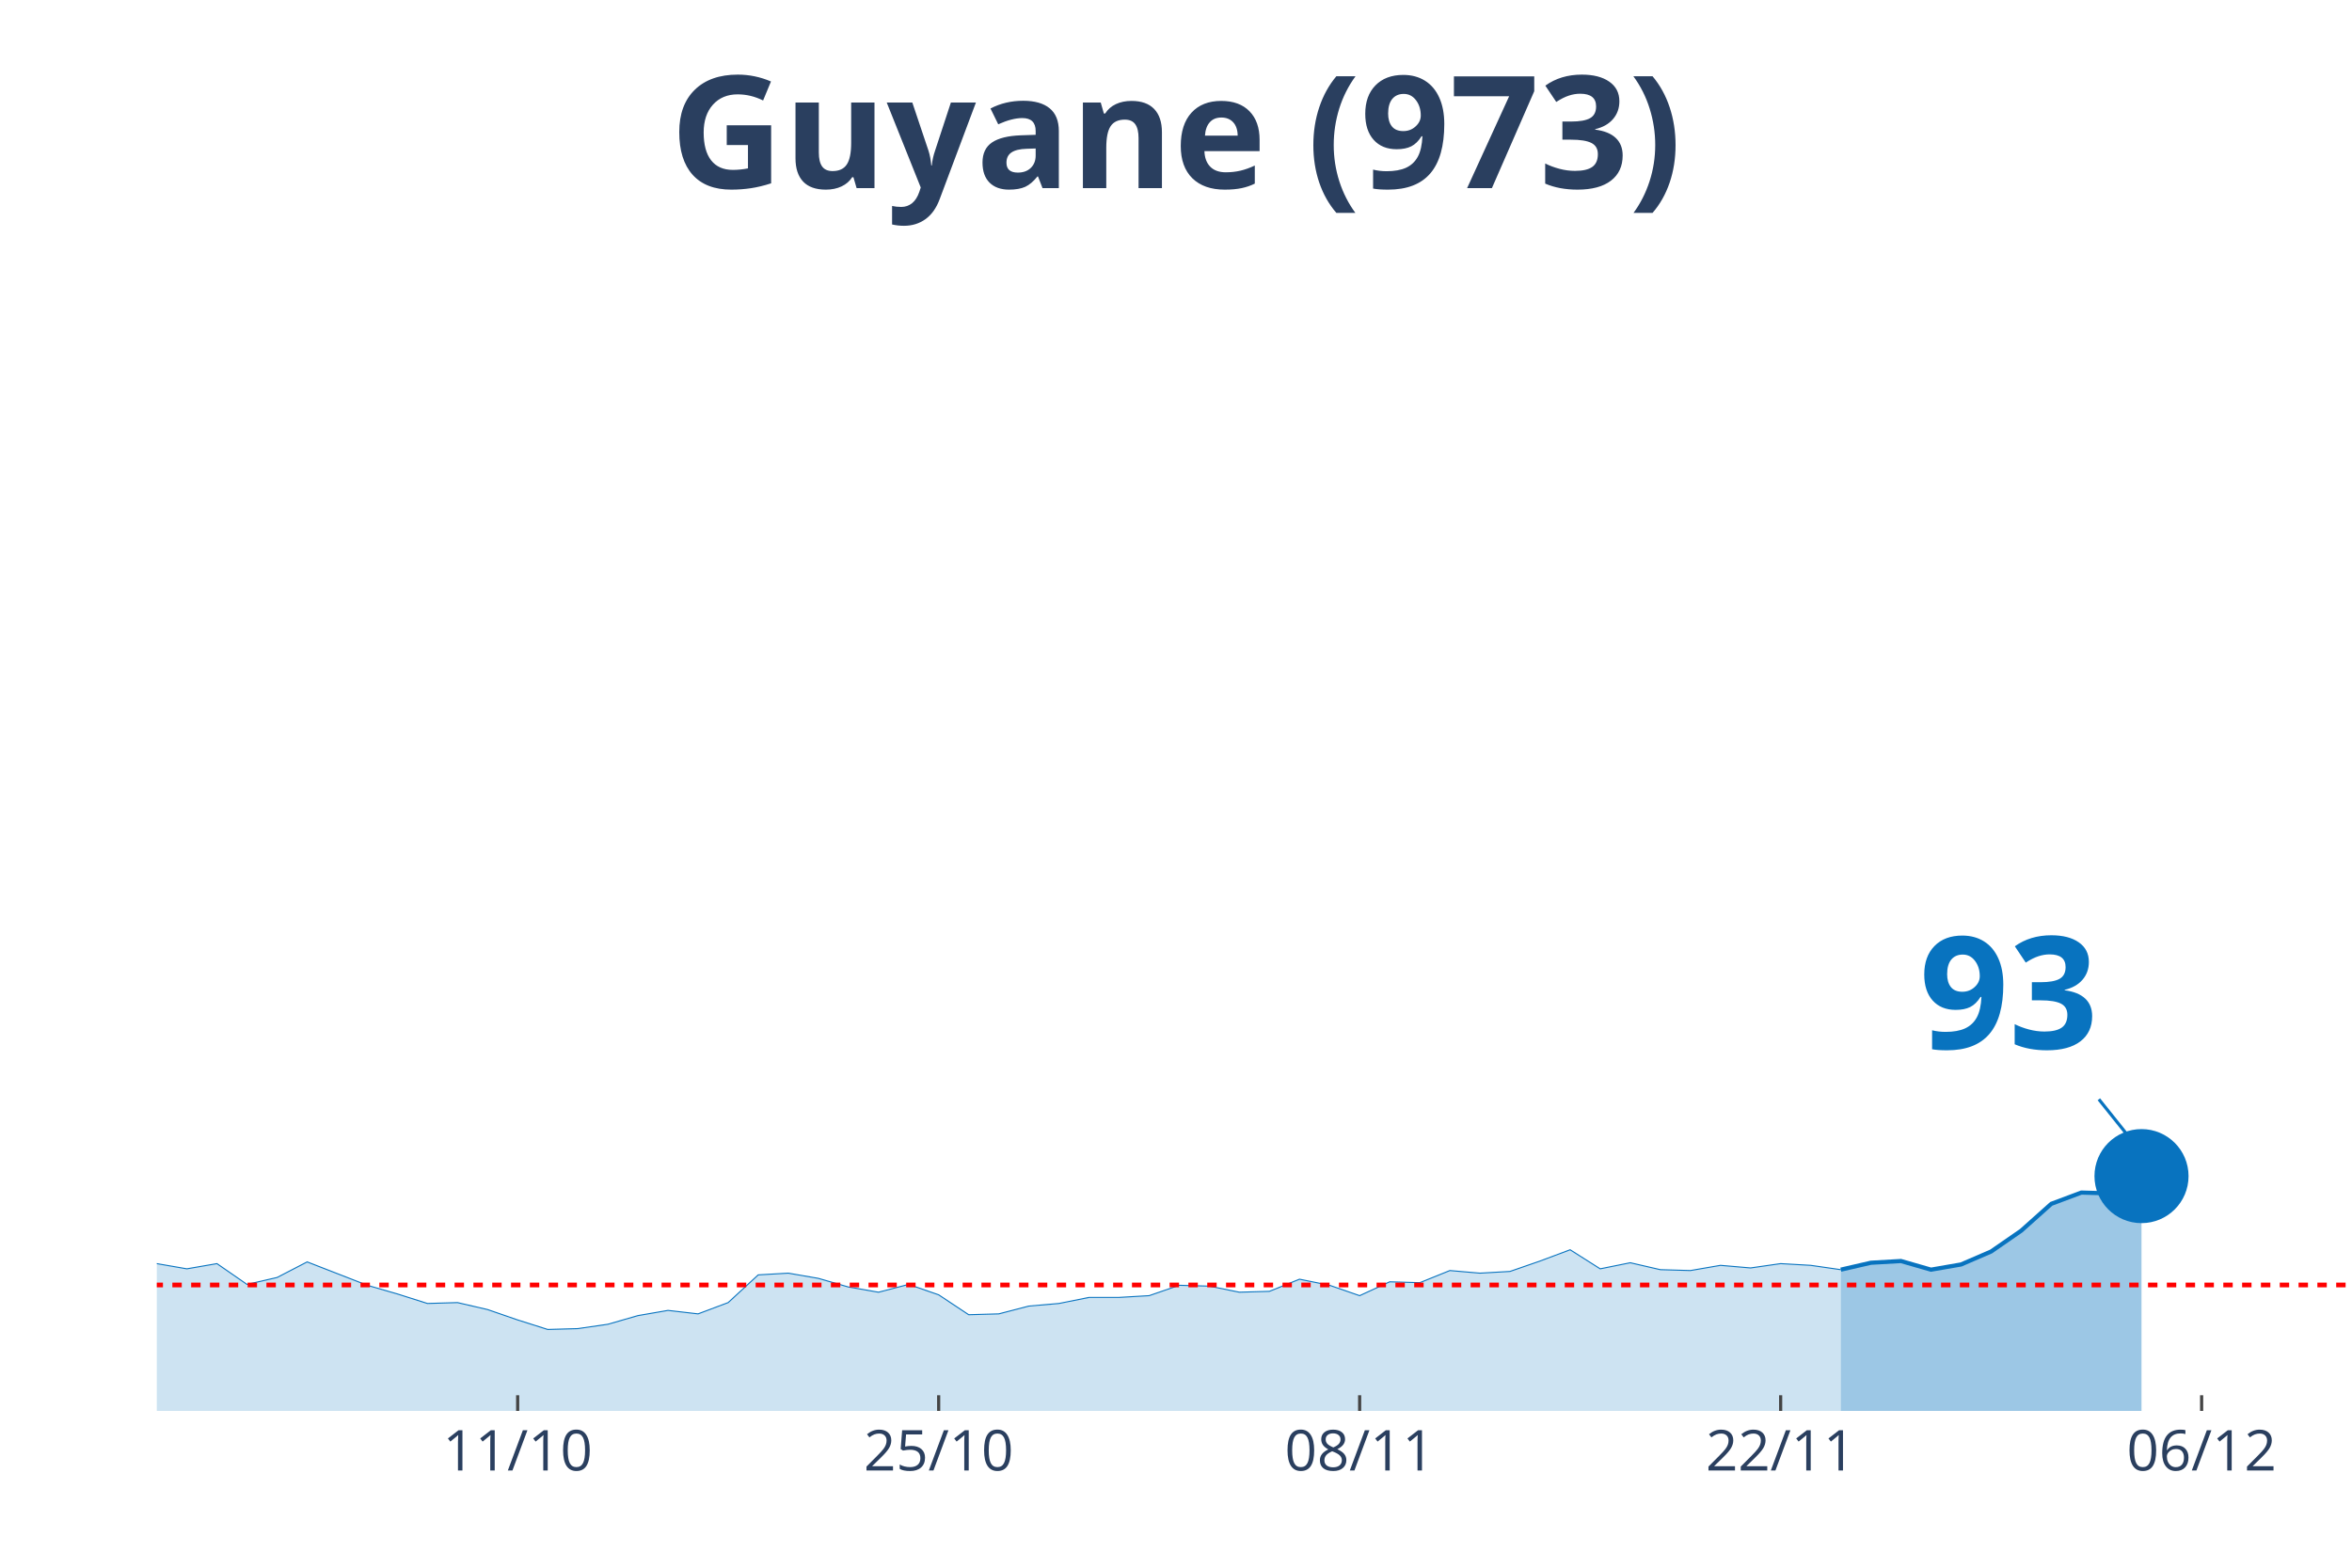
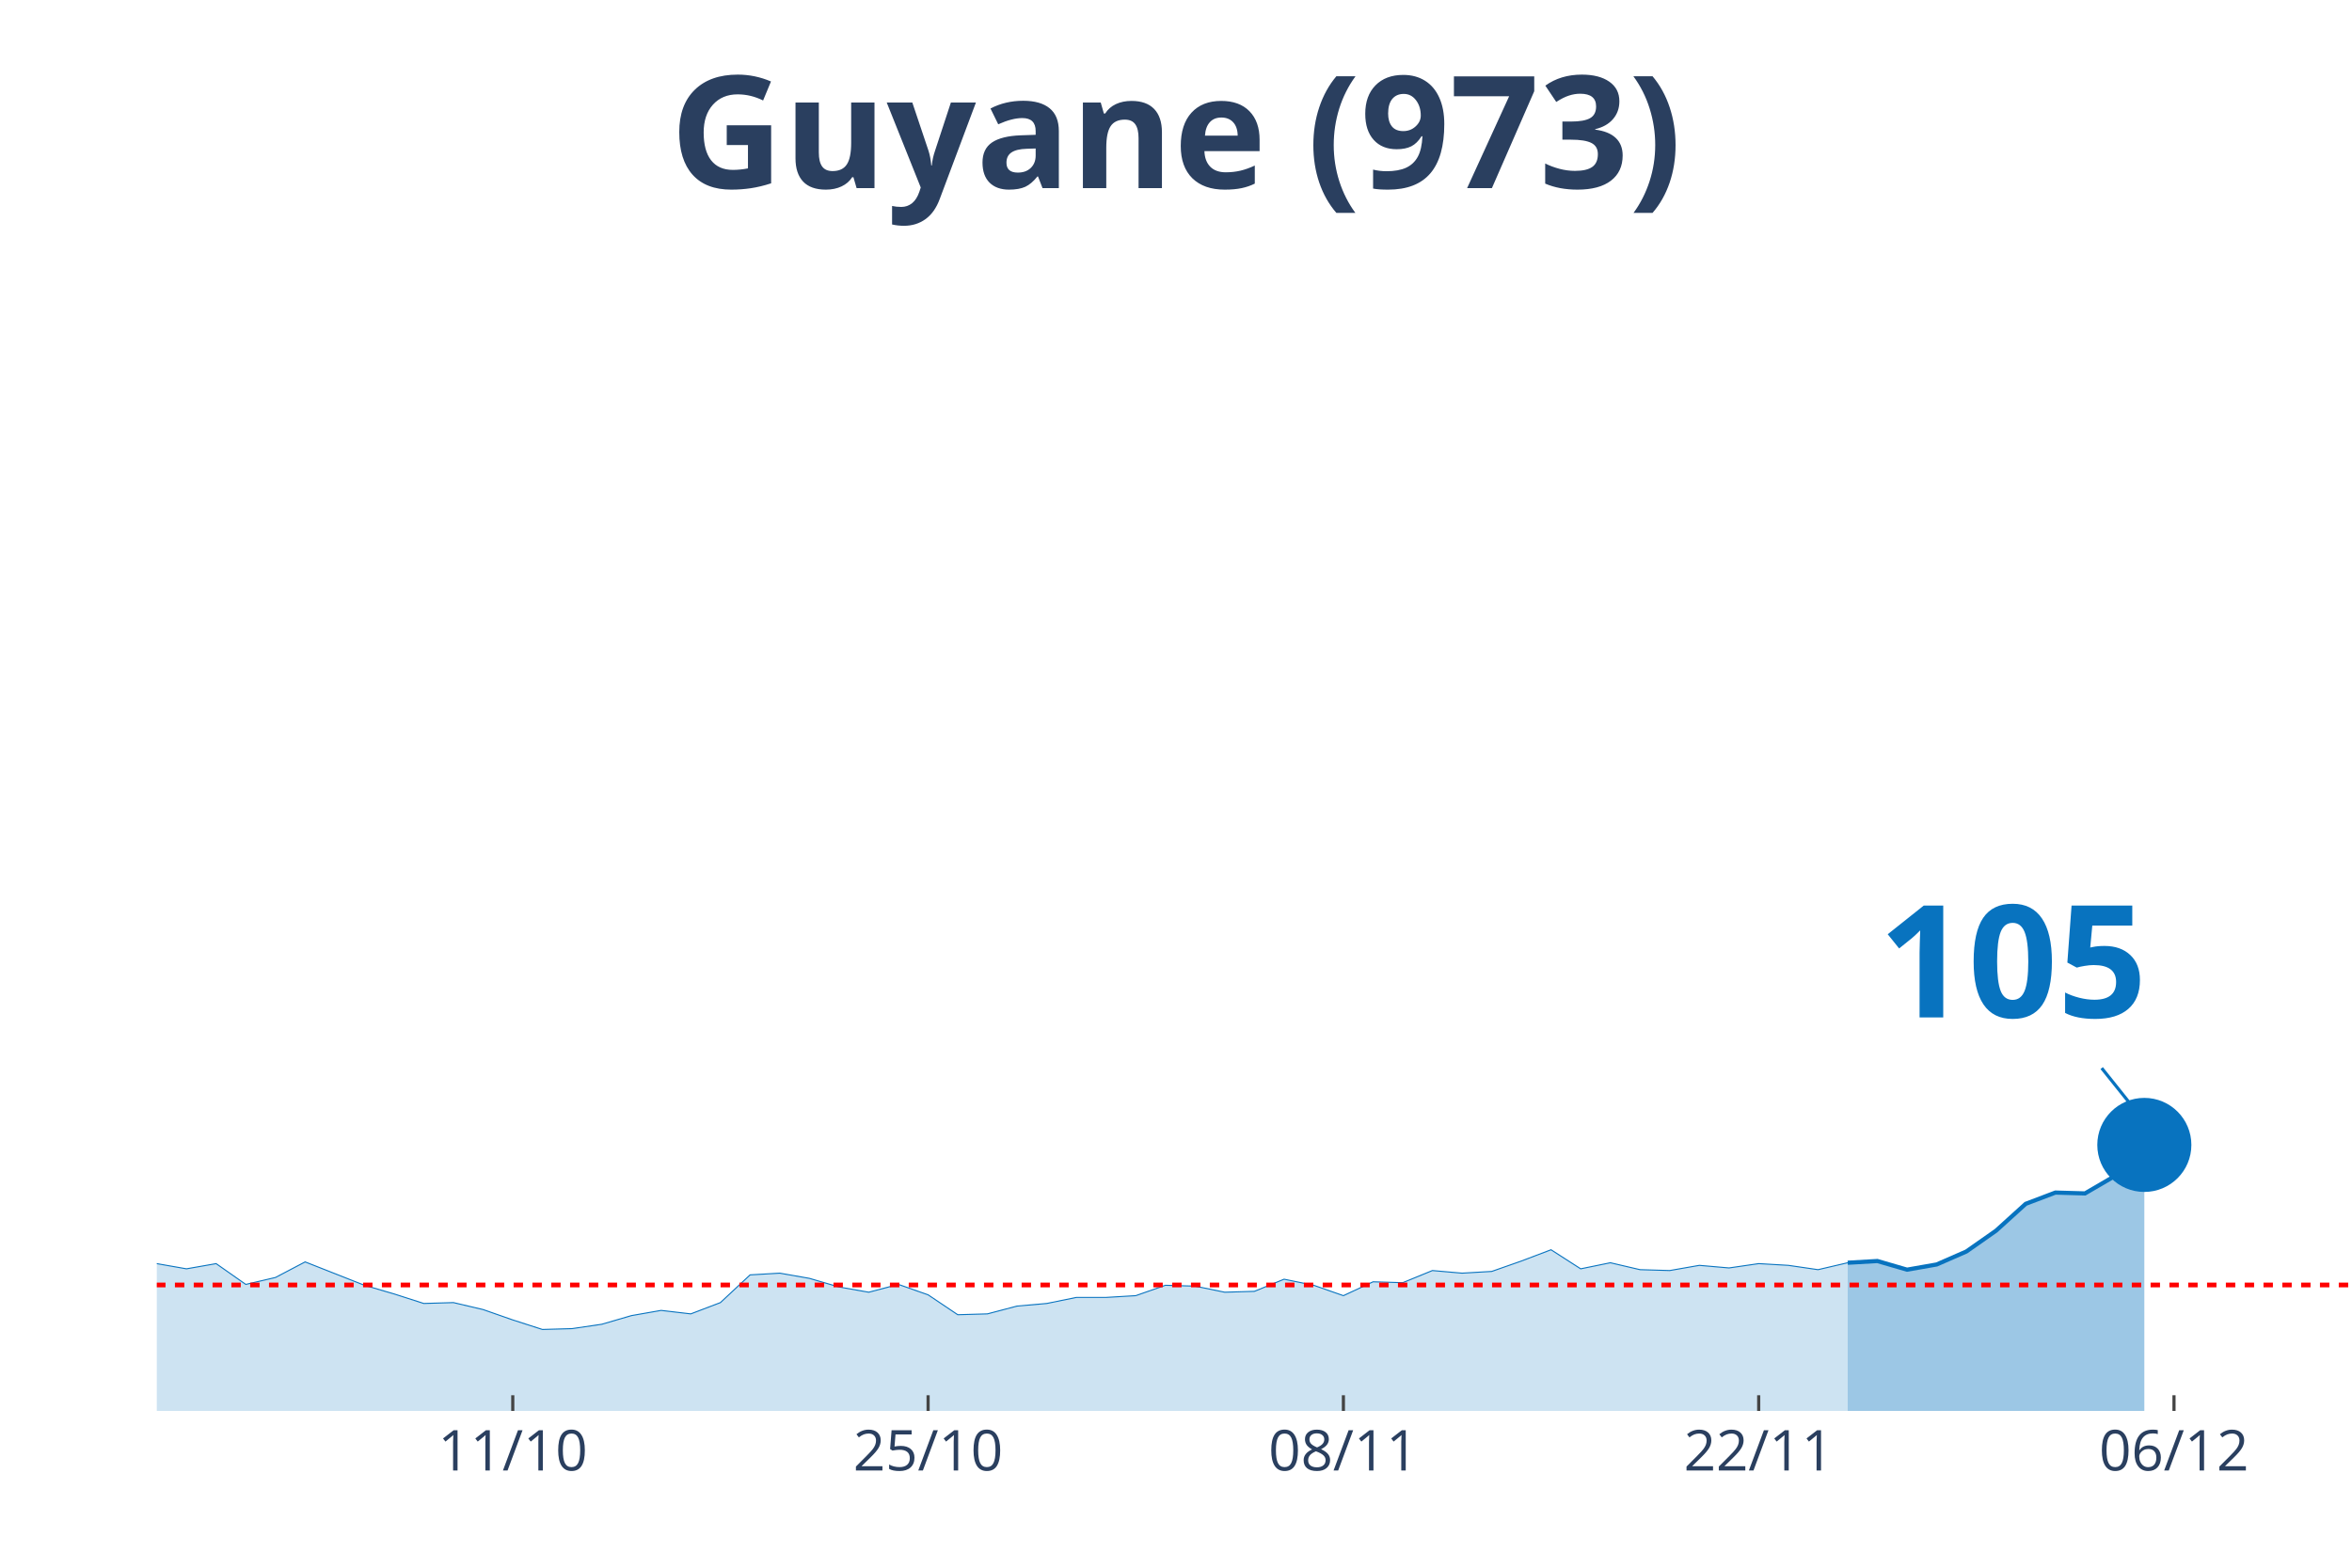
<svg xmlns="http://www.w3.org/2000/svg" class="main-svg" width="1125" height="750" style="" viewBox="0 0 750 500">
  <rect x="0" y="0" width="750" height="500" style="fill: rgb(0, 0, 0); fill-opacity: 0;" />
-   <defs id="defs-c618d8">
+   <defs id="defs-cd0bab">
    <g class="clips">
-       <clipPath id="clipc618d8xyplot" class="plotclip">
+       <clipPath id="clipcd0babxyplot" class="plotclip">
        <rect width="700" height="380" />
      </clipPath>
-       <clipPath class="axesclip" id="clipc618d8x">
+       <clipPath class="axesclip" id="clipcd0babx">
        <rect x="50" y="0" width="700" height="500" />
      </clipPath>
-       <clipPath class="axesclip" id="clipc618d8y">
+       <clipPath class="axesclip" id="clipcd0baby">
        <rect x="0" y="70" width="750" height="380" />
      </clipPath>
-       <clipPath class="axesclip" id="clipc618d8xy">
+       <clipPath class="axesclip" id="clipcd0babxy">
        <rect x="50" y="70" width="700" height="380" />
      </clipPath>
    </g>
    <g class="gradients" />
  </defs>
  <g class="bglayer">
    <rect class="bg" x="50" y="70" width="700" height="380" style="fill: rgb(0, 0, 0); fill-opacity: 0; stroke-width: 0;" />
  </g>
  <g class="layer-below">
    <g class="imagelayer" />
    <g class="shapelayer" />
  </g>
  <g class="cartesianlayer">
    <g class="subplot xy">
      <g class="layer-subplot">
        <g class="shapelayer" />
        <g class="imagelayer" />
      </g>
      <g class="gridlayer">
        <g class="x">
-           <path class="xgrid crisp" transform="translate(165.07,0)" d="M0,70v380" style="stroke: rgb(255, 255, 255); stroke-opacity: 1; stroke-width: 1px;" />
-           <path class="xgrid crisp" transform="translate(299.32,0)" d="M0,70v380" style="stroke: rgb(255, 255, 255); stroke-opacity: 1; stroke-width: 1px;" />
-           <path class="xgrid crisp" transform="translate(433.56,0)" d="M0,70v380" style="stroke: rgb(255, 255, 255); stroke-opacity: 1; stroke-width: 1px;" />
-           <path class="xgrid crisp" transform="translate(567.81,0)" d="M0,70v380" style="stroke: rgb(255, 255, 255); stroke-opacity: 1; stroke-width: 1px;" />
-           <path class="xgrid crisp" transform="translate(702.05,0)" d="M0,70v380" style="stroke: rgb(255, 255, 255); stroke-opacity: 1; stroke-width: 1px;" />
+           <path class="xgrid crisp" transform="translate(163.51,0)" d="M0,70v380" style="stroke: rgb(255, 255, 255); stroke-opacity: 1; stroke-width: 1px;" />
+           <path class="xgrid crisp" transform="translate(295.95,0)" d="M0,70v380" style="stroke: rgb(255, 255, 255); stroke-opacity: 1; stroke-width: 1px;" />
+           <path class="xgrid crisp" transform="translate(428.38,0)" d="M0,70v380" style="stroke: rgb(255, 255, 255); stroke-opacity: 1; stroke-width: 1px;" />
+           <path class="xgrid crisp" transform="translate(560.81,0)" d="M0,70v380" style="stroke: rgb(255, 255, 255); stroke-opacity: 1; stroke-width: 1px;" />
+           <path class="xgrid crisp" transform="translate(693.24,0)" d="M0,70v380" style="stroke: rgb(255, 255, 255); stroke-opacity: 1; stroke-width: 1px;" />
        </g>
        <g class="y" />
      </g>
      <g class="zerolinelayer" />
      <path class="xlines-below" />
      <path class="ylines-below" />
      <g class="overlines-below" />
      <g class="xaxislayer-below" />
      <g class="yaxislayer-below" />
      <g class="overaxes-below" />
-       <g class="plot" transform="translate(50, 70)" clip-path="url('#clipc618d8xyplot')">
+       <g class="plot" transform="translate(50, 70)" clip-path="url('#clipcd0babxyplot')">
        <g class="scatterlayer mlayer">
-           <g class="trace scatter tracee9c4b7" style="stroke-miterlimit: 2;">
+           <g class="trace scatter trace4b0c19" style="stroke-miterlimit: 2;">
            <g class="fills">
              <g>
-                 <path class="js-fill" d="M536.99,380L-1304.11,380L-1304.11,379.17L-1265.75,368.12L-1256.16,359.27L-1208.22,348.49L-1198.63,354.85L-1160.27,362.59L-1150.68,354.3L-1102.74,318.65L-1093.15,310.08L-1064.38,256.47L-1054.79,253.15L-1045.21,247.62L-1035.62,216.12L-1016.44,134.04L-1006.85,110.27L-978.08,50.85L-968.49,28.74L-949.32,33.44L-939.73,50.02L-930.14,49.19L-920.55,24.6L-901.37,14.09L-891.78,30.68L-882.19,27.64L-872.6,0L-863.01,0.55L-853.42,21.83L-843.84,24.87L-834.25,46.15L-805.48,80.15L-795.89,105.29L-786.3,110.27L-776.71,127.4L-757.53,180.74L-747.95,170.24L-728.77,209.21L-719.18,195.67L-709.59,204.79L-700,194.84L-690.41,184.33L-680.82,200.09L-652.05,193.73L-642.47,200.92L-575.34,258.68L-565.75,255.08L-546.58,270.56L-536.99,275.81L-517.81,281.34L-508.22,280.23L-498.63,291.01L-489.04,292.12L-479.45,286.59L-469.86,293.22L-450.68,295.99L-441.1,302.34L-431.51,301.24L-421.92,305.93L-412.33,310.91L-402.74,308.42L-373.97,310.36L-364.38,317.27L-354.79,311.74L-345.21,312.29L-316.44,313.4L-306.85,304.83L-297.26,301.51L-287.67,307.04L-278.08,312.57L-268.49,312.29L-258.9,315.61L-249.32,312.29L-239.73,319.75L-230.14,322.79L-210.96,317.82L-201.37,322.24L-191.78,321.41L-182.19,326.39L-163.01,328.04L-153.42,333.57L-143.84,338.55L-134.25,335.78L-95.89,338.55L-86.3,336.61L-76.71,331.36L-67.12,334.12L-57.53,331.36L-47.95,330.53L-38.36,327.21L-28.77,327.77L-19.18,332.47L-9.59,334.68L0,333.02L9.59,334.68L19.18,333.02L28.77,339.65L38.36,337.44L47.95,332.47L67.12,339.93L76.71,342.69L86.3,345.73L95.89,345.45L105.48,347.67L115.07,350.98L124.66,354.02L134.25,353.75L143.84,352.36L153.42,349.6L163.01,347.94L172.6,349.05L182.19,345.45L191.78,336.61L201.37,336.06L210.96,337.72L220.55,340.48L230.14,342.14L239.73,339.65L249.32,342.97L258.9,349.32L268.49,349.05L278.08,346.56L287.67,345.73L297.26,343.8L306.85,343.8L316.44,343.24L326.03,339.93L335.62,340.2L345.21,342.14L354.79,341.86L364.38,337.99L373.97,339.93L383.56,343.24L393.15,338.82L402.74,339.1L412.33,335.23L421.92,336.06L431.51,335.51L441.1,332.19L450.68,328.6L460.27,334.68L469.86,332.74L479.45,334.95L489.04,335.23L498.63,333.57L508.22,334.4L517.81,333.02L527.4,333.57L536.99,334.95" style="fill: rgb(8, 115, 191); fill-opacity: 0.2; stroke-width: 0;" />
+                 <path class="js-fill" d="M539.19,380L-1286.49,380L-1286.49,379.17L-1248.65,368.12L-1239.19,359.27L-1191.89,348.49L-1182.43,354.85L-1144.59,362.59L-1135.14,354.3L-1087.84,318.65L-1078.38,310.08L-1050,256.47L-1040.54,253.15L-1031.08,247.62L-1021.62,216.12L-1002.7,134.04L-993.24,110.27L-964.86,50.85L-955.41,28.74L-936.49,33.44L-927.03,50.02L-917.57,49.19L-908.11,24.6L-889.19,14.09L-879.73,30.68L-870.27,27.64L-860.81,0L-851.35,0.55L-841.89,21.83L-832.43,24.87L-822.97,46.15L-794.59,80.15L-785.14,105.29L-775.68,110.27L-766.22,127.4L-747.3,180.74L-737.84,170.24L-718.92,209.21L-709.46,195.67L-700,204.79L-690.54,194.84L-681.08,184.33L-671.62,200.09L-643.24,193.73L-633.78,200.92L-567.57,258.68L-558.11,255.08L-539.19,270.56L-529.73,275.81L-510.81,281.34L-501.35,280.23L-491.89,291.01L-482.43,292.12L-472.97,286.59L-463.51,293.22L-444.59,295.99L-435.14,302.34L-425.68,301.24L-416.22,305.93L-406.76,310.91L-397.3,308.42L-368.92,310.36L-359.46,317.27L-350,311.74L-340.54,312.29L-312.16,313.4L-302.7,304.83L-293.24,301.51L-283.78,307.04L-274.32,312.57L-264.86,312.29L-255.41,315.61L-245.95,312.29L-236.49,319.75L-227.03,322.79L-208.11,317.82L-198.65,322.24L-189.19,321.41L-179.73,326.39L-160.81,328.04L-151.35,333.57L-141.89,338.55L-132.43,335.78L-94.59,338.55L-85.14,336.61L-75.68,331.36L-66.22,334.12L-56.76,331.36L-47.3,330.53L-37.84,327.21L-28.38,327.77L-18.92,332.47L-9.46,334.68L0,333.02L9.46,334.68L18.92,333.02L28.38,339.65L37.84,337.44L47.3,332.47L66.22,339.93L75.68,342.69L85.14,345.73L94.59,345.45L104.05,347.67L113.51,350.98L122.97,354.02L132.43,353.75L141.89,352.36L151.35,349.6L160.81,347.94L170.27,349.05L179.73,345.45L189.19,336.61L198.65,336.06L208.11,337.72L217.57,340.48L227.03,342.14L236.49,339.65L245.95,342.97L255.41,349.32L264.86,349.05L274.32,346.56L283.78,345.73L293.24,343.8L302.7,343.8L312.16,343.24L321.62,339.93L331.08,340.2L340.54,342.14L350,341.86L359.46,337.99L368.92,339.93L378.38,343.24L387.84,338.82L397.3,339.1L406.76,335.23L416.22,336.06L425.68,335.51L435.14,332.19L444.59,328.6L454.05,334.68L463.51,332.74L472.97,334.95L482.43,335.23L491.89,333.57L501.35,334.4L510.81,333.02L520.27,333.57L529.73,334.95L539.19,332.74" style="fill: rgb(8, 115, 191); fill-opacity: 0.2; stroke-width: 0;" />
              </g>
            </g>
            <g class="errorbars" />
            <g class="lines">
-               <path class="js-line" d="M-1304.11,379.17L-1265.75,368.12L-1256.16,359.27L-1208.22,348.49L-1198.63,354.85L-1160.27,362.59L-1150.68,354.3L-1102.74,318.65L-1093.15,310.08L-1064.38,256.47L-1054.79,253.15L-1045.21,247.62L-1035.62,216.12L-1016.44,134.04L-1006.85,110.27L-978.08,50.85L-968.49,28.74L-949.32,33.44L-939.73,50.02L-930.14,49.19L-920.55,24.6L-901.37,14.09L-891.78,30.68L-882.19,27.64L-872.6,0L-863.01,0.55L-853.42,21.83L-843.84,24.87L-834.25,46.15L-805.48,80.15L-795.89,105.29L-786.3,110.27L-776.71,127.4L-757.53,180.74L-747.95,170.24L-728.77,209.21L-719.18,195.67L-709.59,204.79L-700,194.84L-690.41,184.33L-680.82,200.09L-652.05,193.73L-642.47,200.92L-575.34,258.68L-565.75,255.08L-546.58,270.56L-536.99,275.81L-517.81,281.34L-508.22,280.23L-498.63,291.01L-489.04,292.12L-479.45,286.59L-469.86,293.22L-450.68,295.99L-441.1,302.34L-431.51,301.24L-421.92,305.93L-412.33,310.91L-402.74,308.42L-373.97,310.36L-364.38,317.27L-354.79,311.74L-345.21,312.29L-316.44,313.4L-306.85,304.83L-297.26,301.51L-287.67,307.04L-278.08,312.57L-268.49,312.29L-258.9,315.61L-249.32,312.29L-239.73,319.75L-230.14,322.79L-210.96,317.82L-201.37,322.24L-191.78,321.41L-182.19,326.39L-163.01,328.04L-153.42,333.57L-143.84,338.55L-134.25,335.78L-95.89,338.55L-86.3,336.61L-76.71,331.36L-67.12,334.12L-57.53,331.36L-47.95,330.53L-38.36,327.21L-28.77,327.77L-19.18,332.47L-9.59,334.68L0,333.02L9.59,334.68L19.18,333.02L28.77,339.65L38.36,337.44L47.95,332.47L67.12,339.93L76.71,342.69L86.3,345.73L95.89,345.45L105.48,347.67L115.07,350.98L124.66,354.02L134.25,353.75L143.84,352.36L153.42,349.6L163.01,347.94L172.6,349.05L182.19,345.45L191.78,336.61L201.37,336.06L210.96,337.72L220.55,340.48L230.14,342.14L239.73,339.65L249.32,342.97L258.9,349.32L268.49,349.05L278.08,346.56L287.67,345.73L297.26,343.8L306.85,343.8L316.44,343.24L326.03,339.93L335.62,340.2L345.21,342.14L354.79,341.86L364.38,337.99L373.97,339.93L383.56,343.24L393.15,338.82L402.74,339.1L412.33,335.23L421.92,336.06L431.51,335.51L441.1,332.19L450.68,328.6L460.27,334.68L469.86,332.74L479.45,334.95L489.04,335.23L498.63,333.57L508.22,334.4L517.81,333.02L527.4,333.57L536.99,334.95" style="vector-effect: non-scaling-stroke; fill: none; stroke: rgb(8, 115, 191); stroke-opacity: 1; stroke-width: 0.5px; opacity: 1;" />
+               <path class="js-line" d="M-1286.49,379.17L-1248.65,368.12L-1239.19,359.27L-1191.89,348.49L-1182.43,354.85L-1144.59,362.59L-1135.14,354.3L-1087.84,318.65L-1078.38,310.08L-1050,256.47L-1040.54,253.15L-1031.08,247.62L-1021.62,216.12L-1002.7,134.04L-993.24,110.27L-964.86,50.85L-955.41,28.74L-936.49,33.44L-927.03,50.02L-917.57,49.19L-908.11,24.6L-889.19,14.09L-879.73,30.68L-870.27,27.64L-860.81,0L-851.35,0.55L-841.89,21.83L-832.43,24.87L-822.97,46.15L-794.59,80.15L-785.14,105.29L-775.68,110.27L-766.22,127.4L-747.3,180.74L-737.84,170.24L-718.92,209.21L-709.46,195.67L-700,204.79L-690.54,194.84L-681.08,184.33L-671.62,200.09L-643.24,193.73L-633.78,200.92L-567.57,258.68L-558.11,255.08L-539.19,270.56L-529.73,275.81L-510.81,281.34L-501.35,280.23L-491.89,291.01L-482.43,292.12L-472.97,286.59L-463.51,293.22L-444.59,295.99L-435.14,302.34L-425.68,301.24L-416.22,305.93L-406.76,310.91L-397.3,308.42L-368.92,310.36L-359.46,317.27L-350,311.74L-340.54,312.29L-312.16,313.4L-302.7,304.83L-293.24,301.51L-283.78,307.04L-274.32,312.57L-264.86,312.29L-255.41,315.61L-245.95,312.29L-236.49,319.75L-227.03,322.79L-208.11,317.82L-198.65,322.24L-189.19,321.41L-179.73,326.39L-160.81,328.04L-151.35,333.57L-141.89,338.55L-132.43,335.78L-94.59,338.55L-85.14,336.61L-75.68,331.36L-66.22,334.12L-56.76,331.36L-47.3,330.53L-37.84,327.21L-28.38,327.77L-18.92,332.47L-9.46,334.68L0,333.02L9.46,334.68L18.92,333.02L28.38,339.65L37.84,337.44L47.3,332.47L66.22,339.93L75.68,342.69L85.14,345.73L94.59,345.45L104.05,347.67L113.51,350.98L122.97,354.02L132.43,353.75L141.89,352.36L151.35,349.6L160.81,347.94L170.27,349.05L179.73,345.45L189.19,336.61L198.65,336.06L208.11,337.72L217.57,340.48L227.03,342.14L236.49,339.65L245.95,342.97L255.41,349.32L264.86,349.05L274.32,346.56L283.78,345.73L293.24,343.8L302.7,343.8L312.16,343.24L321.62,339.93L331.08,340.2L340.54,342.14L350,341.86L359.46,337.99L368.92,339.93L378.38,343.24L387.84,338.82L397.3,339.1L406.76,335.23L416.22,336.06L425.68,335.51L435.14,332.19L444.59,328.6L454.05,334.68L463.51,332.74L472.97,334.95L482.43,335.23L491.89,333.57L501.35,334.4L510.81,333.02L520.27,333.57L529.73,334.95L539.19,332.74" style="vector-effect: non-scaling-stroke; fill: none; stroke: rgb(8, 115, 191); stroke-opacity: 1; stroke-width: 0.5px; opacity: 1;" />
            </g>
            <g class="points" />
            <g class="text" />
          </g>
-           <g class="trace scatter traceec0d5c" style="stroke-miterlimit: 2;">
+           <g class="trace scatter tracec07a11" style="stroke-miterlimit: 2;">
            <g class="fills">
              <g>
-                 <path class="js-fill" d="M632.88,380L536.99,380L536.99,334.95L546.58,332.74L556.16,332.19L565.75,334.95L575.34,333.29L584.93,329.15L594.52,322.52L604.11,313.95L613.7,310.36L623.29,310.63L632.88,305.11" style="fill: rgb(8, 115, 191); fill-opacity: 0.4; stroke-width: 0;" />
+                 <path class="js-fill" d="M633.78,380L539.19,380L539.19,332.74L548.65,332.19L558.11,334.95L567.57,333.29L577.03,329.15L586.49,322.52L595.95,313.95L605.41,310.36L614.86,310.63L624.32,305.11L633.78,295.16" style="fill: rgb(8, 115, 191); fill-opacity: 0.4; stroke-width: 0;" />
              </g>
            </g>
            <g class="errorbars" />
            <g class="lines">
-               <path class="js-line" d="M536.99,334.95L546.58,332.74L556.16,332.19L565.75,334.95L575.34,333.29L584.93,329.15L594.52,322.52L604.11,313.95L613.7,310.36L623.29,310.63L632.88,305.11" style="vector-effect: non-scaling-stroke; fill: none; stroke: rgb(8, 115, 191); stroke-opacity: 1; stroke-width: 2px; opacity: 1;" />
+               <path class="js-line" d="M539.19,332.74L548.65,332.19L558.11,334.95L567.57,333.29L577.03,329.15L586.49,322.52L595.95,313.95L605.41,310.36L614.86,310.63L624.32,305.11L633.78,295.16" style="vector-effect: non-scaling-stroke; fill: none; stroke: rgb(8, 115, 191); stroke-opacity: 1; stroke-width: 2px; opacity: 1;" />
            </g>
            <g class="points" />
            <g class="text" />
          </g>
-           <g class="trace scatter trace4beff1" style="stroke-miterlimit: 2; opacity: 1;">
+           <g class="trace scatter traced3ec9a" style="stroke-miterlimit: 2; opacity: 1;">
            <g class="fills" />
            <g class="errorbars" />
            <g class="lines" />
            <g class="points">
-               <path class="point" transform="translate(632.88,305.11)" d="M15,0A15,15 0 1,1 0,-15A15,15 0 0,1 15,0Z" style="opacity: 1; stroke-width: 0px; fill: rgb(8, 115, 191); fill-opacity: 1;" />
+               <path class="point" transform="translate(633.78,295.16)" d="M15,0A15,15 0 1,1 0,-15A15,15 0 0,1 15,0Z" style="opacity: 1; stroke-width: 0px; fill: rgb(8, 115, 191); fill-opacity: 1;" />
            </g>
            <g class="text" />
          </g>
        </g>
      </g>
      <g class="overplot" />
      <path class="xlines-above crisp" style="fill: none; stroke-width: 1px; stroke: rgb(0, 0, 0); stroke-opacity: 0;" d="" />
      <path class="ylines-above crisp" style="fill: none;" d="M0,0" />
      <g class="overlines-above" />
      <g class="xaxislayer-above">
-         <path class="xtick ticks crisp" d="M0,450v-5" transform="translate(165.07,0)" style="stroke: rgb(68, 68, 68); stroke-opacity: 1; stroke-width: 1px;" />
-         <path class="xtick ticks crisp" d="M0,450v-5" transform="translate(299.32,0)" style="stroke: rgb(68, 68, 68); stroke-opacity: 1; stroke-width: 1px;" />
-         <path class="xtick ticks crisp" d="M0,450v-5" transform="translate(433.56,0)" style="stroke: rgb(68, 68, 68); stroke-opacity: 1; stroke-width: 1px;" />
-         <path class="xtick ticks crisp" d="M0,450v-5" transform="translate(567.81,0)" style="stroke: rgb(68, 68, 68); stroke-opacity: 1; stroke-width: 1px;" />
-         <path class="xtick ticks crisp" d="M0,450v-5" transform="translate(702.05,0)" style="stroke: rgb(68, 68, 68); stroke-opacity: 1; stroke-width: 1px;" />
+         <path class="xtick ticks crisp" d="M0,450v-5" transform="translate(163.51,0)" style="stroke: rgb(68, 68, 68); stroke-opacity: 1; stroke-width: 1px;" />
+         <path class="xtick ticks crisp" d="M0,450v-5" transform="translate(295.95,0)" style="stroke: rgb(68, 68, 68); stroke-opacity: 1; stroke-width: 1px;" />
+         <path class="xtick ticks crisp" d="M0,450v-5" transform="translate(428.38,0)" style="stroke: rgb(68, 68, 68); stroke-opacity: 1; stroke-width: 1px;" />
+         <path class="xtick ticks crisp" d="M0,450v-5" transform="translate(560.81,0)" style="stroke: rgb(68, 68, 68); stroke-opacity: 1; stroke-width: 1px;" />
+         <path class="xtick ticks crisp" d="M0,450v-5" transform="translate(693.24,0)" style="stroke: rgb(68, 68, 68); stroke-opacity: 1; stroke-width: 1px;" />
        <g class="xtick">
-           <text text-anchor="middle" x="0" y="469" transform="translate(165.07,0)" style="font-family: 'Open Sans', verdana, arial, sans-serif; font-size: 18px; fill: rgb(42, 63, 95); fill-opacity: 1; white-space: pre;">11/10</text>
+           <text text-anchor="middle" x="0" y="469" transform="translate(163.51,0)" style="font-family: 'Open Sans', verdana, arial, sans-serif; font-size: 18px; fill: rgb(42, 63, 95); fill-opacity: 1; white-space: pre;">11/10</text>
        </g>
        <g class="xtick">
-           <text text-anchor="middle" x="0" y="469" transform="translate(299.32,0)" style="font-family: 'Open Sans', verdana, arial, sans-serif; font-size: 18px; fill: rgb(42, 63, 95); fill-opacity: 1; white-space: pre;">25/10</text>
+           <text text-anchor="middle" x="0" y="469" transform="translate(295.95,0)" style="font-family: 'Open Sans', verdana, arial, sans-serif; font-size: 18px; fill: rgb(42, 63, 95); fill-opacity: 1; white-space: pre;">25/10</text>
        </g>
        <g class="xtick">
-           <text text-anchor="middle" x="0" y="469" transform="translate(433.56,0)" style="font-family: 'Open Sans', verdana, arial, sans-serif; font-size: 18px; fill: rgb(42, 63, 95); fill-opacity: 1; white-space: pre;">08/11</text>
+           <text text-anchor="middle" x="0" y="469" transform="translate(428.38,0)" style="font-family: 'Open Sans', verdana, arial, sans-serif; font-size: 18px; fill: rgb(42, 63, 95); fill-opacity: 1; white-space: pre;">08/11</text>
        </g>
        <g class="xtick">
-           <text text-anchor="middle" x="0" y="469" transform="translate(567.81,0)" style="font-family: 'Open Sans', verdana, arial, sans-serif; font-size: 18px; fill: rgb(42, 63, 95); fill-opacity: 1; white-space: pre;">22/11</text>
+           <text text-anchor="middle" x="0" y="469" transform="translate(560.81,0)" style="font-family: 'Open Sans', verdana, arial, sans-serif; font-size: 18px; fill: rgb(42, 63, 95); fill-opacity: 1; white-space: pre;">22/11</text>
        </g>
        <g class="xtick">
-           <text text-anchor="middle" x="0" y="469" transform="translate(702.05,0)" style="font-family: 'Open Sans', verdana, arial, sans-serif; font-size: 18px; fill: rgb(42, 63, 95); fill-opacity: 1; white-space: pre;">06/12</text>
+           <text text-anchor="middle" x="0" y="469" transform="translate(693.24,0)" style="font-family: 'Open Sans', verdana, arial, sans-serif; font-size: 18px; fill: rgb(42, 63, 95); fill-opacity: 1; white-space: pre;">06/12</text>
        </g>
      </g>
      <g class="yaxislayer-above" />
      <g class="overaxes-above" />
    </g>
  </g>
  <g class="polarlayer" />
  <g class="ternarylayer" />
  <g class="geolayer" />
  <g class="funnelarealayer" />
  <g class="pielayer" />
  <g class="treemaplayer" />
  <g class="sunburstlayer" />
  <g class="glimages" />
-   <defs id="topdefs-c618d8">
+   <defs id="topdefs-cd0bab">
    <g class="clips" />
  </defs>
  <g class="layer-above">
    <g class="imagelayer" />
    <g class="shapelayer">
-       <path data-index="0" fill-rule="evenodd" d="M-5339.04,409.83L1670.55,409.83" clip-path="url('#clipc618d8xy')" style="opacity: 1; stroke: rgb(255, 0, 0); stroke-opacity: 1; fill: rgb(0, 0, 0); fill-opacity: 0; stroke-dasharray: 3px, 3px; stroke-width: 1.5px;" />
+       <path data-index="0" fill-rule="evenodd" d="M-5266.22,409.83L1648.65,409.83" clip-path="url('#clipcd0babxy')" style="opacity: 1; stroke: rgb(255, 0, 0); stroke-opacity: 1; fill: rgb(0, 0, 0); fill-opacity: 0; stroke-dasharray: 3px, 3px; stroke-width: 1.5px;" />
    </g>
  </g>
  <g class="infolayer">
    <g class="g-gtitle">
      <text class="gtitle" x="375" y="25" text-anchor="middle" dy="0.7em" style="font-family: 'Open Sans', verdana, arial, sans-serif; font-size: 50px; fill: rgb(42, 63, 95); opacity: 1; font-weight: normal; white-space: pre;">
        <tspan style="font-weight:bold">Guyane (973)</tspan>
      </text>
    </g>
    <g class="g-xtitle" />
    <g class="annotation" data-index="0" style="opacity: 1;">
-       <g class="annotation-text-g" transform="rotate(0,640.88,315.11)">
-         <g class="cursor-pointer" transform="translate(597, 279)">
-           <rect class="bg" x="0.5" y="0.5" width="86" height="71" style="stroke-width: 1px; stroke: rgb(0, 0, 0); stroke-opacity: 0; fill: rgb(255, 255, 255); fill-opacity: 0.6;" />
-           <text class="annotation-text" text-anchor="middle" x="43.531" y="55.5" style="font-family: 'Open Sans', verdana, arial, sans-serif; font-size: 50px; fill: rgb(8, 115, 191); fill-opacity: 1; white-space: pre;">
-             <tspan style="font-weight:bold">93 </tspan>
+       <g class="annotation-text-g" transform="rotate(0,641.78,305.16)">
+         <g class="cursor-pointer" transform="translate(584, 269)">
+           <rect class="bg" x="0.5" y="0.5" width="115" height="71" style="stroke-width: 1px; stroke: rgb(0, 0, 0); stroke-opacity: 0; fill: rgb(255, 255, 255); fill-opacity: 0.6;" />
+           <text class="annotation-text" text-anchor="middle" x="57.812" y="55.5" style="font-family: 'Open Sans', verdana, arial, sans-serif; font-size: 50px; fill: rgb(8, 115, 191); fill-opacity: 1; white-space: pre;">
+             <tspan style="font-weight:bold">105 </tspan>
          </text>
        </g>
      </g>
      <g class="annotation-arrow-g" style="opacity: 1;">
-         <path d="M669.28,350.61L680.88,365.11" style="stroke-width: 1px; stroke: rgb(8, 115, 191); stroke-opacity: 1; stroke-dasharray: 0px, 0px, 18.569px, 18.569px;" />
+         <path d="M670.18,340.66L681.78,355.16" style="stroke-width: 1px; stroke: rgb(8, 115, 191); stroke-opacity: 1; stroke-dasharray: 0px, 0px, 18.569px, 18.569px;" />
      </g>
    </g>
  </g>
</svg>
